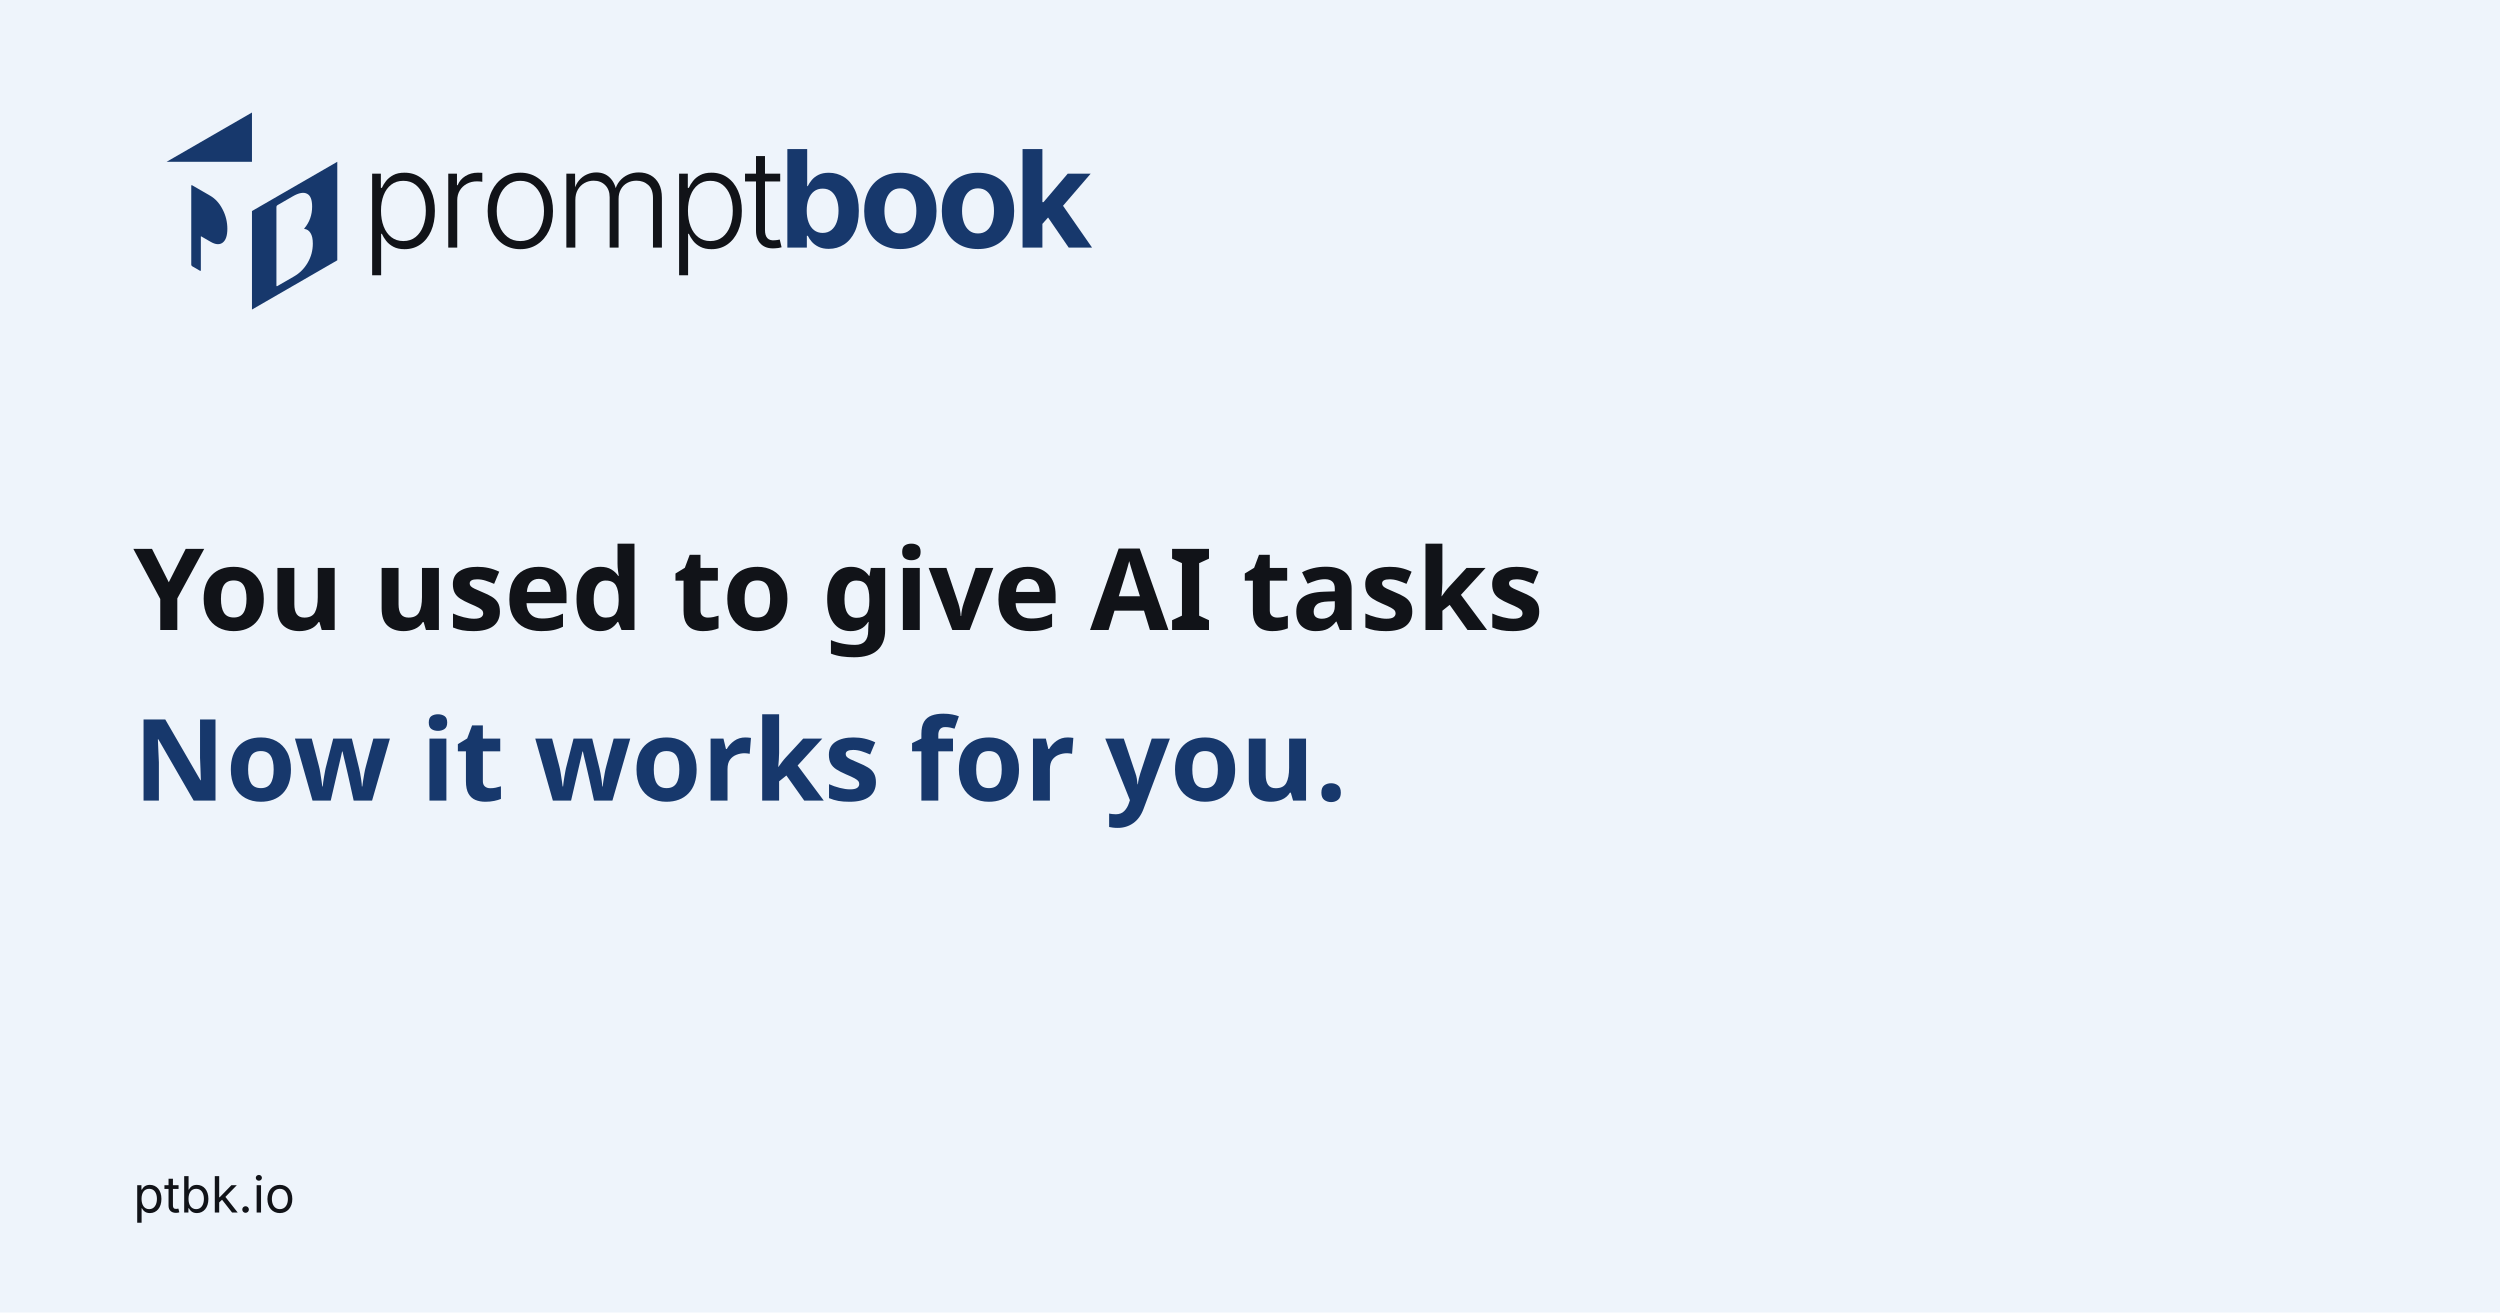
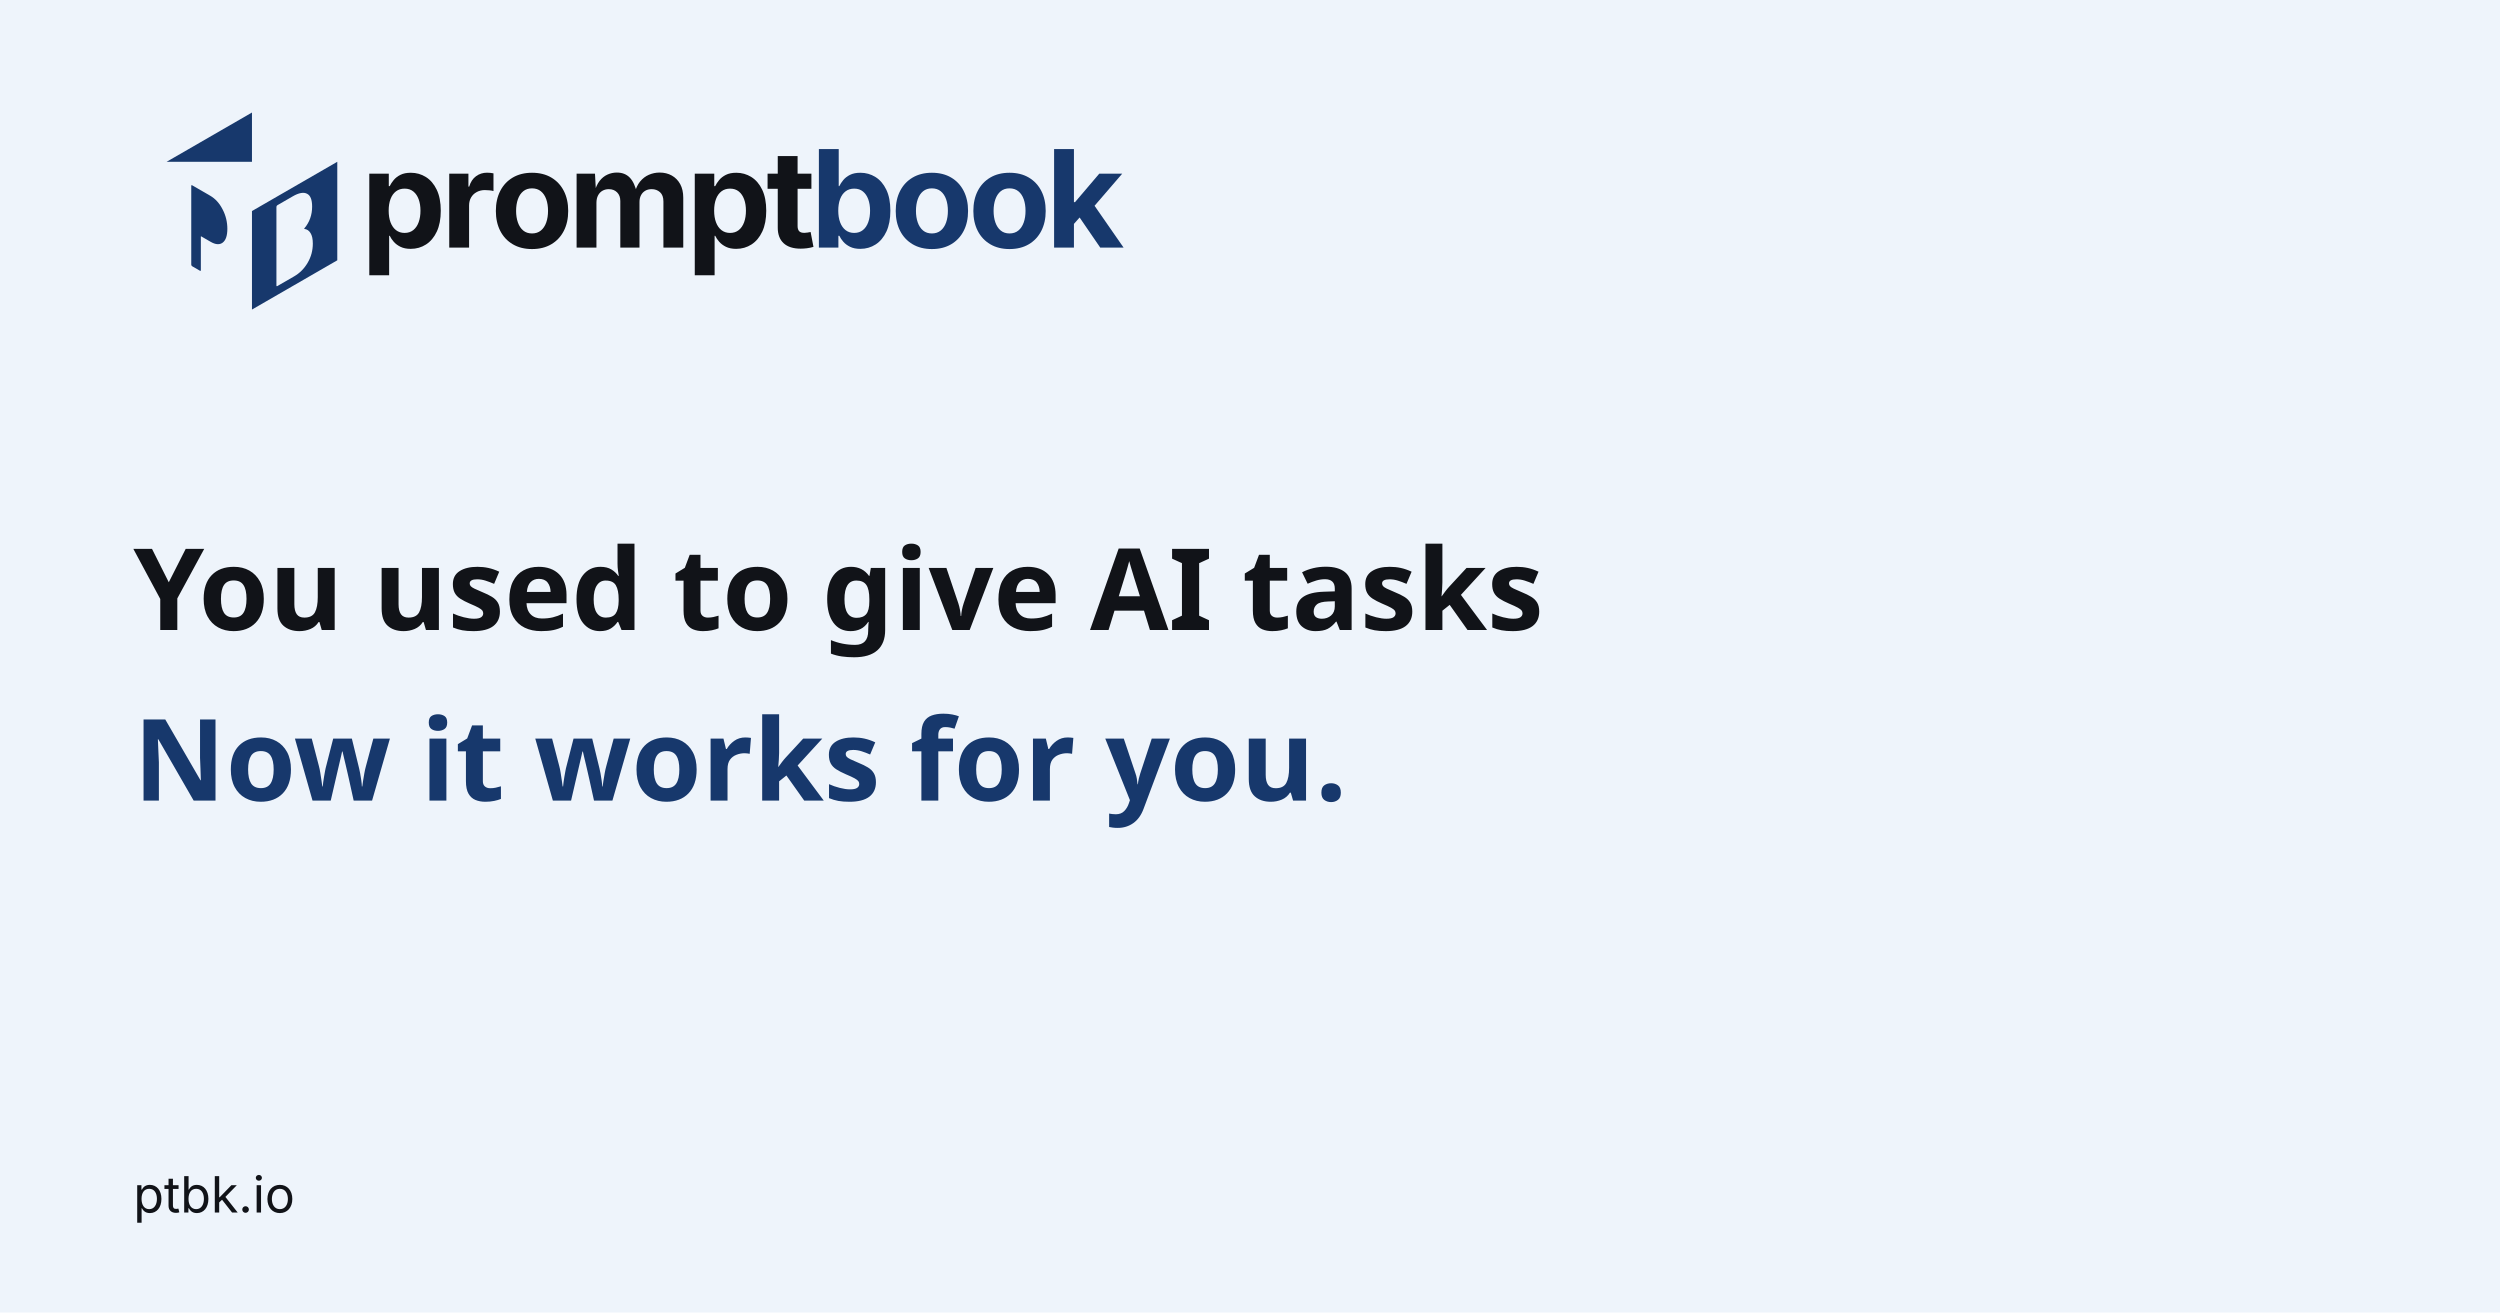
<svg xmlns="http://www.w3.org/2000/svg" width="1200" height="630" viewBox="0 0 1200 630" role="img">
  <rect width="1200" height="630" fill="#EEF4FB" />
  <g transform="translate(64 48) scale(.65)">
    <g transform="translate(10 4.395833) scale(1.212565)">
      <path fill="#17386C" transform="matrix(0.992349 0.572933 -0.992349 0.572933 -100.273 -96.45293)" d="M 170.435,57.258 V 4.896 l 26.181,26.181 v 0 z" />
      <path fill="#17386C" transform="matrix(0.992349 0.572933 0 1.145866 -157.0928 -136.5028)" d="m 197.138,68.251 c 3.15,0 5.687,1.146 7.61,3.437 1.964,2.25 2.946,5.217 2.946,8.899 0,3.601 -0.941,6.505 -2.823,8.715 -1.882,2.209 -4.357,3.314 -7.426,3.314 h -5.769 c -0.164,0 -0.245,0.082 -0.245,0.245 V 110.659 c 0,0.409 -0.205,0.614 -0.614,0.614 h -4.664 c -0.409,0 -0.614,-0.205 -0.614,-0.614 V 68.864 c 0,-0.409 0.205,-0.614 0.614,-0.614 z" />
      <path fill="#17386C" transform="matrix(0.9923484 -0.5729326 0 1.145865 -167.4698 124.8194)" d="m 233.255,63.55 v 52.362 h 52.362 V 63.55 Z m 15.625,4.7 h 9.39 c 3.723,0 6.629,0.982 8.715,2.946 2.128,1.923 3.191,4.746 3.191,8.469 0,4.419 -1.575,7.467 -4.726,9.145 -0.205,0.123 -0.225,0.225 -0.061,0.306 1.637,0.982 2.905,2.353 3.805,4.112 0.941,1.759 1.411,3.846 1.411,6.26 h 5.2e-4 c 0,3.723 -1.064,6.608 -3.192,8.654 -2.087,2.046 -4.848,3.069 -8.285,3.069 h -10.249 c -0.409,0 -0.613,-0.205 -0.613,-0.614 V 68.864 c 0,-0.409 0.204,-0.614 0.613,-0.614 z" />
    </g>
-     <path fill="#111318" transform="translate(168 109) scale(0.04882812 -0.04882812)" d="M171 -418V1118H303V903H318Q340 954 381.5 1007.0Q423 1060 490.5 1096.5Q558 1133 661 1133Q798 1133 901.0 1061.0Q1004 989 1062.0 859.0Q1120 729 1120 556Q1120 382 1062.5 251.5Q1005 121 902.0 48.5Q799 -24 661 -24Q561 -24 492.5 12.5Q424 49 382.5 103.0Q341 157 318 209H307V-418ZM643 99Q753 99 828.5 160.0Q904 221 943.5 325.0Q983 429 983 557Q983 685 944.0 787.5Q905 890 829.0 950.0Q753 1010 643 1010Q535 1010 459.5 952.0Q384 894 344.5 792.0Q305 690 305 557Q305 424 345.0 320.5Q385 217 460.5 158.0Q536 99 643 99Z" />
-     <path fill="#111318" transform="translate(224.2051 109) scale(0.04882812 -0.04882812)" d="M171 0V1118H303V944H313Q347 1030 429.5 1081.5Q512 1133 617 1133Q634 1133 653.0 1132.5Q672 1132 686 1131V995Q679 997 656.0 999.5Q633 1002 606 1002Q520 1002 452.0 965.0Q384 928 345.5 864.0Q307 800 307 717V0Z" />
-     <path fill="#111318" transform="translate(256.1426 109) scale(0.04882812 -0.04882812)" d="M607 -24Q461 -24 350.0 49.5Q239 123 176.0 253.5Q113 384 113 553Q113 725 176.0 855.5Q239 986 350.0 1059.5Q461 1133 607 1133Q752 1133 863.5 1059.5Q975 986 1038.0 855.5Q1101 725 1101 553Q1101 384 1038.5 253.5Q976 123 864.5 49.5Q753 -24 607 -24ZM607 99Q722 99 802.0 161.0Q882 223 923.5 326.0Q965 429 965 553Q965 678 923.0 781.5Q881 885 801.0 947.5Q721 1010 607 1010Q493 1010 413.5 947.5Q334 885 292.0 781.5Q250 678 250 553Q250 429 291.5 326.0Q333 223 412.5 161.0Q492 99 607 99Z" />
-     <path fill="#111318" transform="translate(311.4199 109) scale(0.04882812 -0.04882812)" d="M171 0V1118H303L304 863H289Q312 957 363.0 1017.0Q414 1077 482.5 1107.0Q551 1137 623 1137Q746 1137 825.5 1061.0Q905 985 927 857H905Q925 944 977.0 1006.5Q1029 1069 1104.0 1103.0Q1179 1137 1268 1137Q1368 1137 1446.5 1093.5Q1525 1050 1570.5 964.5Q1616 879 1616 753V0H1481V749Q1481 884 1409.0 948.0Q1337 1012 1232 1012Q1152 1012 1091.0 978.0Q1030 944 995.5 882.0Q961 820 961 737V0H826V761Q826 877 758.5 944.5Q691 1012 584 1012Q509 1012 446.0 977.0Q383 942 345.0 877.0Q307 812 307 719V0Z" />
-     <path fill="#111318" transform="translate(394.6758 109) scale(0.04882812 -0.04882812)" d="M171 -418V1118H303V903H318Q340 954 381.5 1007.0Q423 1060 490.5 1096.5Q558 1133 661 1133Q798 1133 901.0 1061.0Q1004 989 1062.0 859.0Q1120 729 1120 556Q1120 382 1062.5 251.5Q1005 121 902.0 48.5Q799 -24 661 -24Q561 -24 492.5 12.5Q424 49 382.5 103.0Q341 157 318 209H307V-418ZM643 99Q753 99 828.5 160.0Q904 221 943.5 325.0Q983 429 983 557Q983 685 944.0 787.5Q905 890 829.0 950.0Q753 1010 643 1010Q535 1010 459.5 952.0Q384 894 344.5 792.0Q305 690 305 557Q305 424 345.0 320.5Q385 217 460.5 158.0Q536 99 643 99Z" />
-     <path fill="#111318" transform="translate(450.8809 109) scale(0.04882812 -0.04882812)" d="M549 1118V1000H17V1118ZM183 1384H319V264Q319 181 356.0 142.0Q393 103 469 111Q483 111 503.5 114.5Q524 118 542 122L570 5Q548 -2 521.5 -6.0Q495 -10 468 -11Q334 -20 258.5 52.5Q183 125 183 255Z" />
-     <path fill="#17386C" transform="translate(476.7148 109) scale(0.04882812 -0.04882812)" d="M754 -19Q663 -19 600.0 12.0Q537 43 497.5 88.5Q458 134 437 179H423V0H128V1490H428V930H437Q458 974 496.5 1021.0Q535 1068 598.0 1100.0Q661 1132 756 1132Q880 1132 983.0 1068.0Q1086 1004 1147.5 876.0Q1209 748 1209 557Q1209 371 1149.0 242.5Q1089 114 986.0 47.5Q883 -19 754 -19ZM662 222Q740 222 793.5 265.0Q847 308 874.5 384.0Q902 460 902 558Q902 656 874.5 731.0Q847 806 794.0 849.0Q741 892 662 892Q585 892 531.0 850.5Q477 809 449.0 734.5Q421 660 421 558Q421 457 449.5 381.5Q478 306 532.0 264.0Q586 222 662 222Z" />
-     <path fill="#17386C" transform="translate(535.752 109) scale(0.04882812 -0.04882812)" d="M628 -22Q460 -22 337.0 50.5Q214 123 147.5 252.5Q81 382 81 554Q81 728 147.5 857.5Q214 987 337.0 1059.5Q460 1132 628 1132Q797 1132 919.5 1059.5Q1042 987 1108.5 857.5Q1175 728 1175 554Q1175 382 1108.5 252.5Q1042 123 919.5 50.5Q797 -22 628 -22ZM628 214Q708 214 762.0 258.5Q816 303 843.0 380.5Q870 458 870 555Q870 654 843.0 731.0Q816 808 762.0 852.0Q708 896 628 896Q548 896 494.5 852.0Q441 808 414.0 731.0Q387 654 387 555Q387 458 414.0 380.5Q441 303 494.5 258.5Q548 214 628 214Z" />
-     <path fill="#17386C" transform="translate(593.0801 109) scale(0.04882812 -0.04882812)" d="M628 -22Q460 -22 337.0 50.5Q214 123 147.5 252.5Q81 382 81 554Q81 728 147.5 857.5Q214 987 337.0 1059.5Q460 1132 628 1132Q797 1132 919.5 1059.5Q1042 987 1108.5 857.5Q1175 728 1175 554Q1175 382 1108.5 252.5Q1042 123 919.5 50.5Q797 -22 628 -22ZM628 214Q708 214 762.0 258.5Q816 303 843.0 380.5Q870 458 870 555Q870 654 843.0 731.0Q816 808 762.0 852.0Q708 896 628 896Q548 896 494.5 852.0Q441 808 414.0 731.0Q387 654 387 555Q387 458 414.0 380.5Q441 303 494.5 258.5Q548 214 628 214Z" />
-     <path fill="#17386C" transform="translate(650.4082 109) scale(0.04882812 -0.04882812)" d="M400 327V688H445L811 1118H1158L675 557H604ZM128 0V1490H428V0ZM826 0 490 490 691 703 1179 0Z" />
+     <path fill="#111318" transform="translate(168 109) scale(0.04882812 -0.04882812)" d="M128 -418V1118H423V930H437Q458 974 496.5 1021.0Q535 1068 598.0 1100.0Q661 1132 756 1132Q880 1132 983.0 1068.0Q1086 1004 1147.5 876.0Q1209 748 1209 557Q1209 371 1149.0 242.5Q1089 114 986.0 47.5Q883 -19 754 -19Q663 -19 600.0 12.0Q537 43 497.5 88.5Q458 134 437 179H428V-418ZM662 222Q740 222 793.5 265.0Q847 308 874.5 384.0Q902 460 902 558Q902 656 874.5 731.0Q847 806 794.0 849.0Q741 892 662 892Q585 892 531.0 850.5Q477 809 449.0 734.5Q421 660 421 558Q421 457 449.5 381.5Q478 306 532.0 264.0Q586 222 662 222Z" />
+     <path fill="#111318" transform="translate(227.0371 109) scale(0.04882812 -0.04882812)" d="M128 0V1118H418V923H430Q461 1027 533.5 1080.0Q606 1133 700 1133Q723 1133 749.5 1130.5Q776 1128 797 1123V855Q777 862 739.0 866.0Q701 870 667 870Q599 870 544.0 840.5Q489 811 458.5 758.5Q428 706 428 636V0Z" />
+     <path fill="#111318" transform="translate(263.7598 109) scale(0.04882812 -0.04882812)" d="M628 -22Q460 -22 337.0 50.5Q214 123 147.5 252.5Q81 382 81 554Q81 728 147.5 857.5Q214 987 337.0 1059.5Q460 1132 628 1132Q797 1132 919.5 1059.5Q1042 987 1108.5 857.5Q1175 728 1175 554Q1175 382 1108.5 252.5Q1042 123 919.5 50.5Q797 -22 628 -22ZM628 214Q708 214 762.0 258.5Q816 303 843.0 380.5Q870 458 870 555Q870 654 843.0 731.0Q816 808 762.0 852.0Q708 896 628 896Q548 896 494.5 852.0Q441 808 414.0 731.0Q387 654 387 555Q387 458 414.0 380.5Q441 303 494.5 258.5Q548 214 628 214Z" />
+     <path fill="#111318" transform="translate(321.0879 109) scale(0.04882812 -0.04882812)" d="M128 0V1118H406L421 840H399Q425 943 475.5 1008.0Q526 1073 594.0 1104.0Q662 1135 737 1135Q858 1135 932.0 1058.5Q1006 982 1041 822H1006Q1031 929 1087.5 998.5Q1144 1068 1221.5 1101.5Q1299 1135 1384 1135Q1487 1135 1567.5 1090.0Q1648 1045 1694.5 960.5Q1741 876 1741 754V0H1441V697Q1441 792 1389.5 838.0Q1338 884 1263 884Q1207 884 1165.5 859.5Q1124 835 1101.5 791.0Q1079 747 1079 688V0H789V705Q789 787 740.5 835.5Q692 884 615 884Q562 884 519.5 860.0Q477 836 452.5 789.5Q428 743 428 676V0Z" />
+     <path fill="#111318" transform="translate(408.3477 109) scale(0.04882812 -0.04882812)" d="M128 -418V1118H423V930H437Q458 974 496.5 1021.0Q535 1068 598.0 1100.0Q661 1132 756 1132Q880 1132 983.0 1068.0Q1086 1004 1147.5 876.0Q1209 748 1209 557Q1209 371 1149.0 242.5Q1089 114 986.0 47.5Q883 -19 754 -19Q663 -19 600.0 12.0Q537 43 497.5 88.5Q458 134 437 179H428V-418ZM662 222Q740 222 793.5 265.0Q847 308 874.5 384.0Q902 460 902 558Q902 656 874.5 731.0Q847 806 794.0 849.0Q741 892 662 892Q585 892 531.0 850.5Q477 809 449.0 734.5Q421 660 421 558Q421 457 449.5 381.5Q478 306 532.0 264.0Q586 222 662 222Z" />
+     <path fill="#111318" transform="translate(467.3848 109) scale(0.04882812 -0.04882812)" d="M683 1118V889H20V1118ZM174 1384H474V327Q474 274 497.5 248.5Q521 223 576 223Q593 223 624.0 227.5Q655 232 671 236L714 11Q664 -4 614.5 -10.0Q565 -16 520 -16Q352 -16 263.0 66.0Q174 148 174 301Z" />
+     <path fill="#17386C" transform="translate(500.0059 109) scale(0.04882812 -0.04882812)" d="M754 -19Q663 -19 600.0 12.0Q537 43 497.5 88.5Q458 134 437 179H423V0H128V1490H428V930H437Q458 974 496.5 1021.0Q535 1068 598.0 1100.0Q661 1132 756 1132Q880 1132 983.0 1068.0Q1086 1004 1147.5 876.0Q1209 748 1209 557Q1209 371 1149.0 242.5Q1089 114 986.0 47.5Q883 -19 754 -19ZM662 222Q740 222 793.5 265.0Q847 308 874.5 384.0Q902 460 902 558Q902 656 874.5 731.0Q847 806 794.0 849.0Q741 892 662 892Q585 892 531.0 850.5Q477 809 449.0 734.5Q421 660 421 558Q421 457 449.5 381.5Q478 306 532.0 264.0Q586 222 662 222Z" />
+     <path fill="#17386C" transform="translate(559.043 109) scale(0.04882812 -0.04882812)" d="M628 -22Q460 -22 337.0 50.5Q214 123 147.5 252.5Q81 382 81 554Q81 728 147.5 857.5Q214 987 337.0 1059.5Q460 1132 628 1132Q797 1132 919.5 1059.5Q1042 987 1108.5 857.5Q1175 728 1175 554Q1175 382 1108.5 252.5Q1042 123 919.5 50.5Q797 -22 628 -22ZM628 214Q708 214 762.0 258.5Q816 303 843.0 380.5Q870 458 870 555Q870 654 843.0 731.0Q816 808 762.0 852.0Q708 896 628 896Q548 896 494.5 852.0Q441 808 414.0 731.0Q387 654 387 555Q387 458 414.0 380.5Q441 303 494.5 258.5Q548 214 628 214Z" />
+     <path fill="#17386C" transform="translate(616.3711 109) scale(0.04882812 -0.04882812)" d="M628 -22Q460 -22 337.0 50.5Q214 123 147.5 252.5Q81 382 81 554Q81 728 147.5 857.5Q214 987 337.0 1059.5Q460 1132 628 1132Q797 1132 919.5 1059.5Q1042 987 1108.5 857.5Q1175 728 1175 554Q1175 382 1108.5 252.5Q1042 123 919.5 50.5Q797 -22 628 -22ZM628 214Q708 214 762.0 258.5Q816 303 843.0 380.5Q870 458 870 555Q870 654 843.0 731.0Q816 808 762.0 852.0Q708 896 628 896Q548 896 494.5 852.0Q441 808 414.0 731.0Q387 654 387 555Q387 458 414.0 380.5Q441 303 494.5 258.5Q548 214 628 214Z" />
+     <path fill="#17386C" transform="translate(673.6992 109) scale(0.04882812 -0.04882812)" d="M400 327V688H445L811 1118H1158L675 557H604ZM128 0V1490H428V0ZM826 0 490 490 691 703 1179 0Z" />
  </g>
  <g font-family="Outfit, sans-serif" font-size="54.545" font-weight="600" fill="#111318">
    <text x="64" y="302.4">You used to give AI tasks</text>
    <text x="64" y="384.3" fill="#17386C">Now it works for you.</text>
  </g>
  <text x="64" y="582" font-family="Inter, sans-serif" font-size="24" fill="#111318">ptbk.io</text>
</svg>
